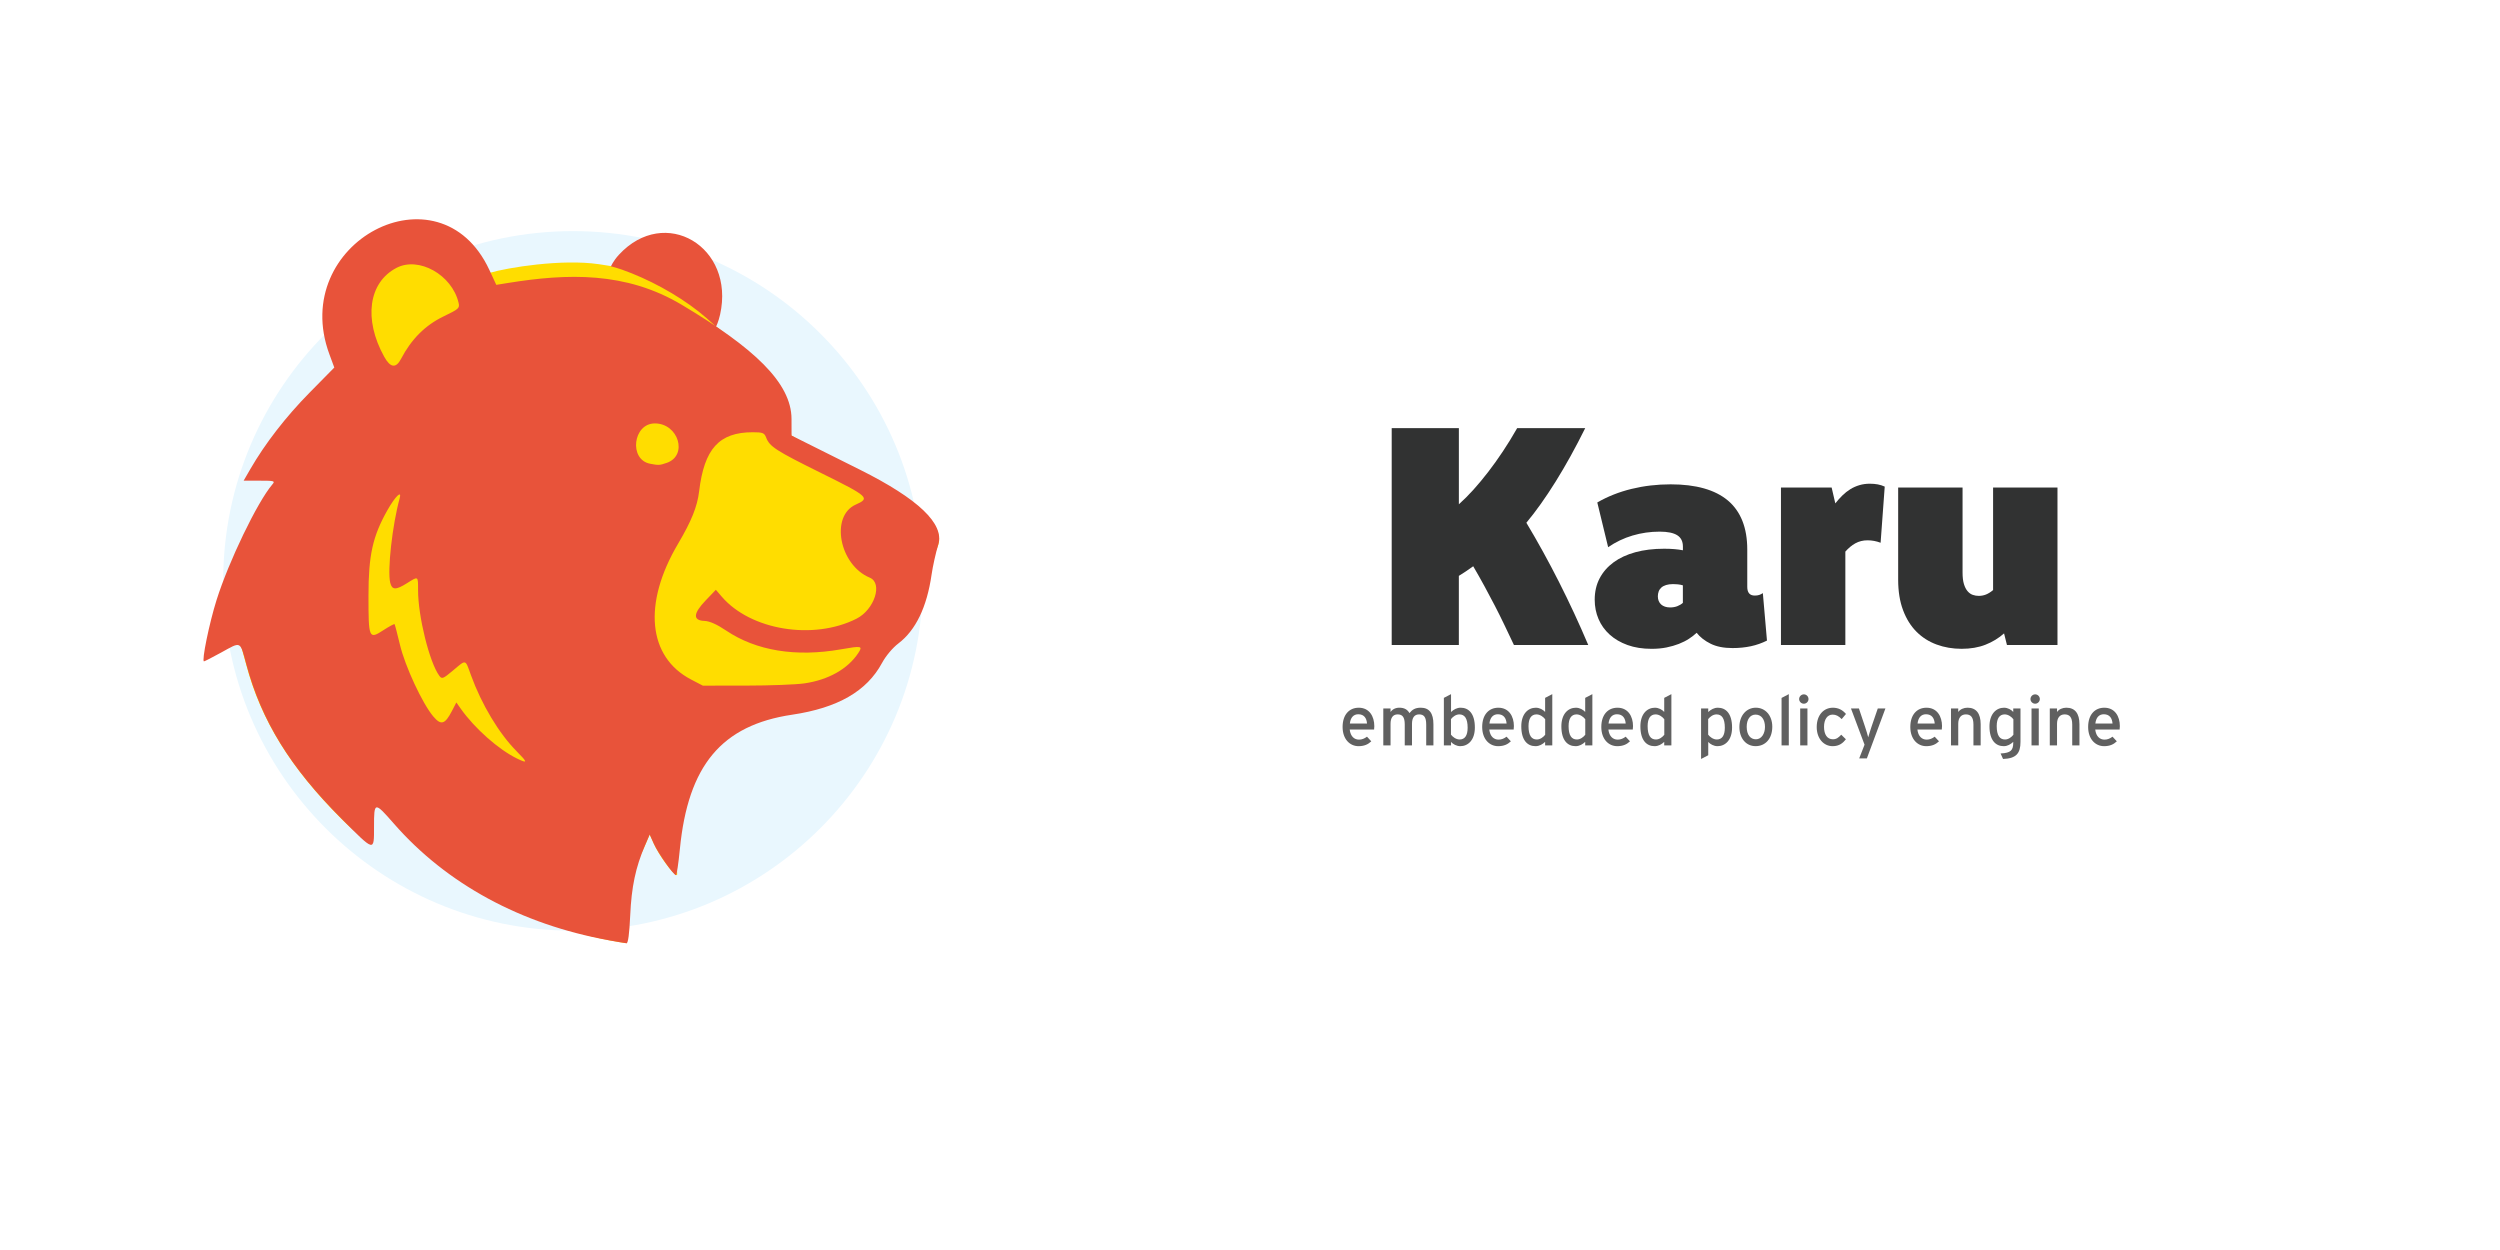
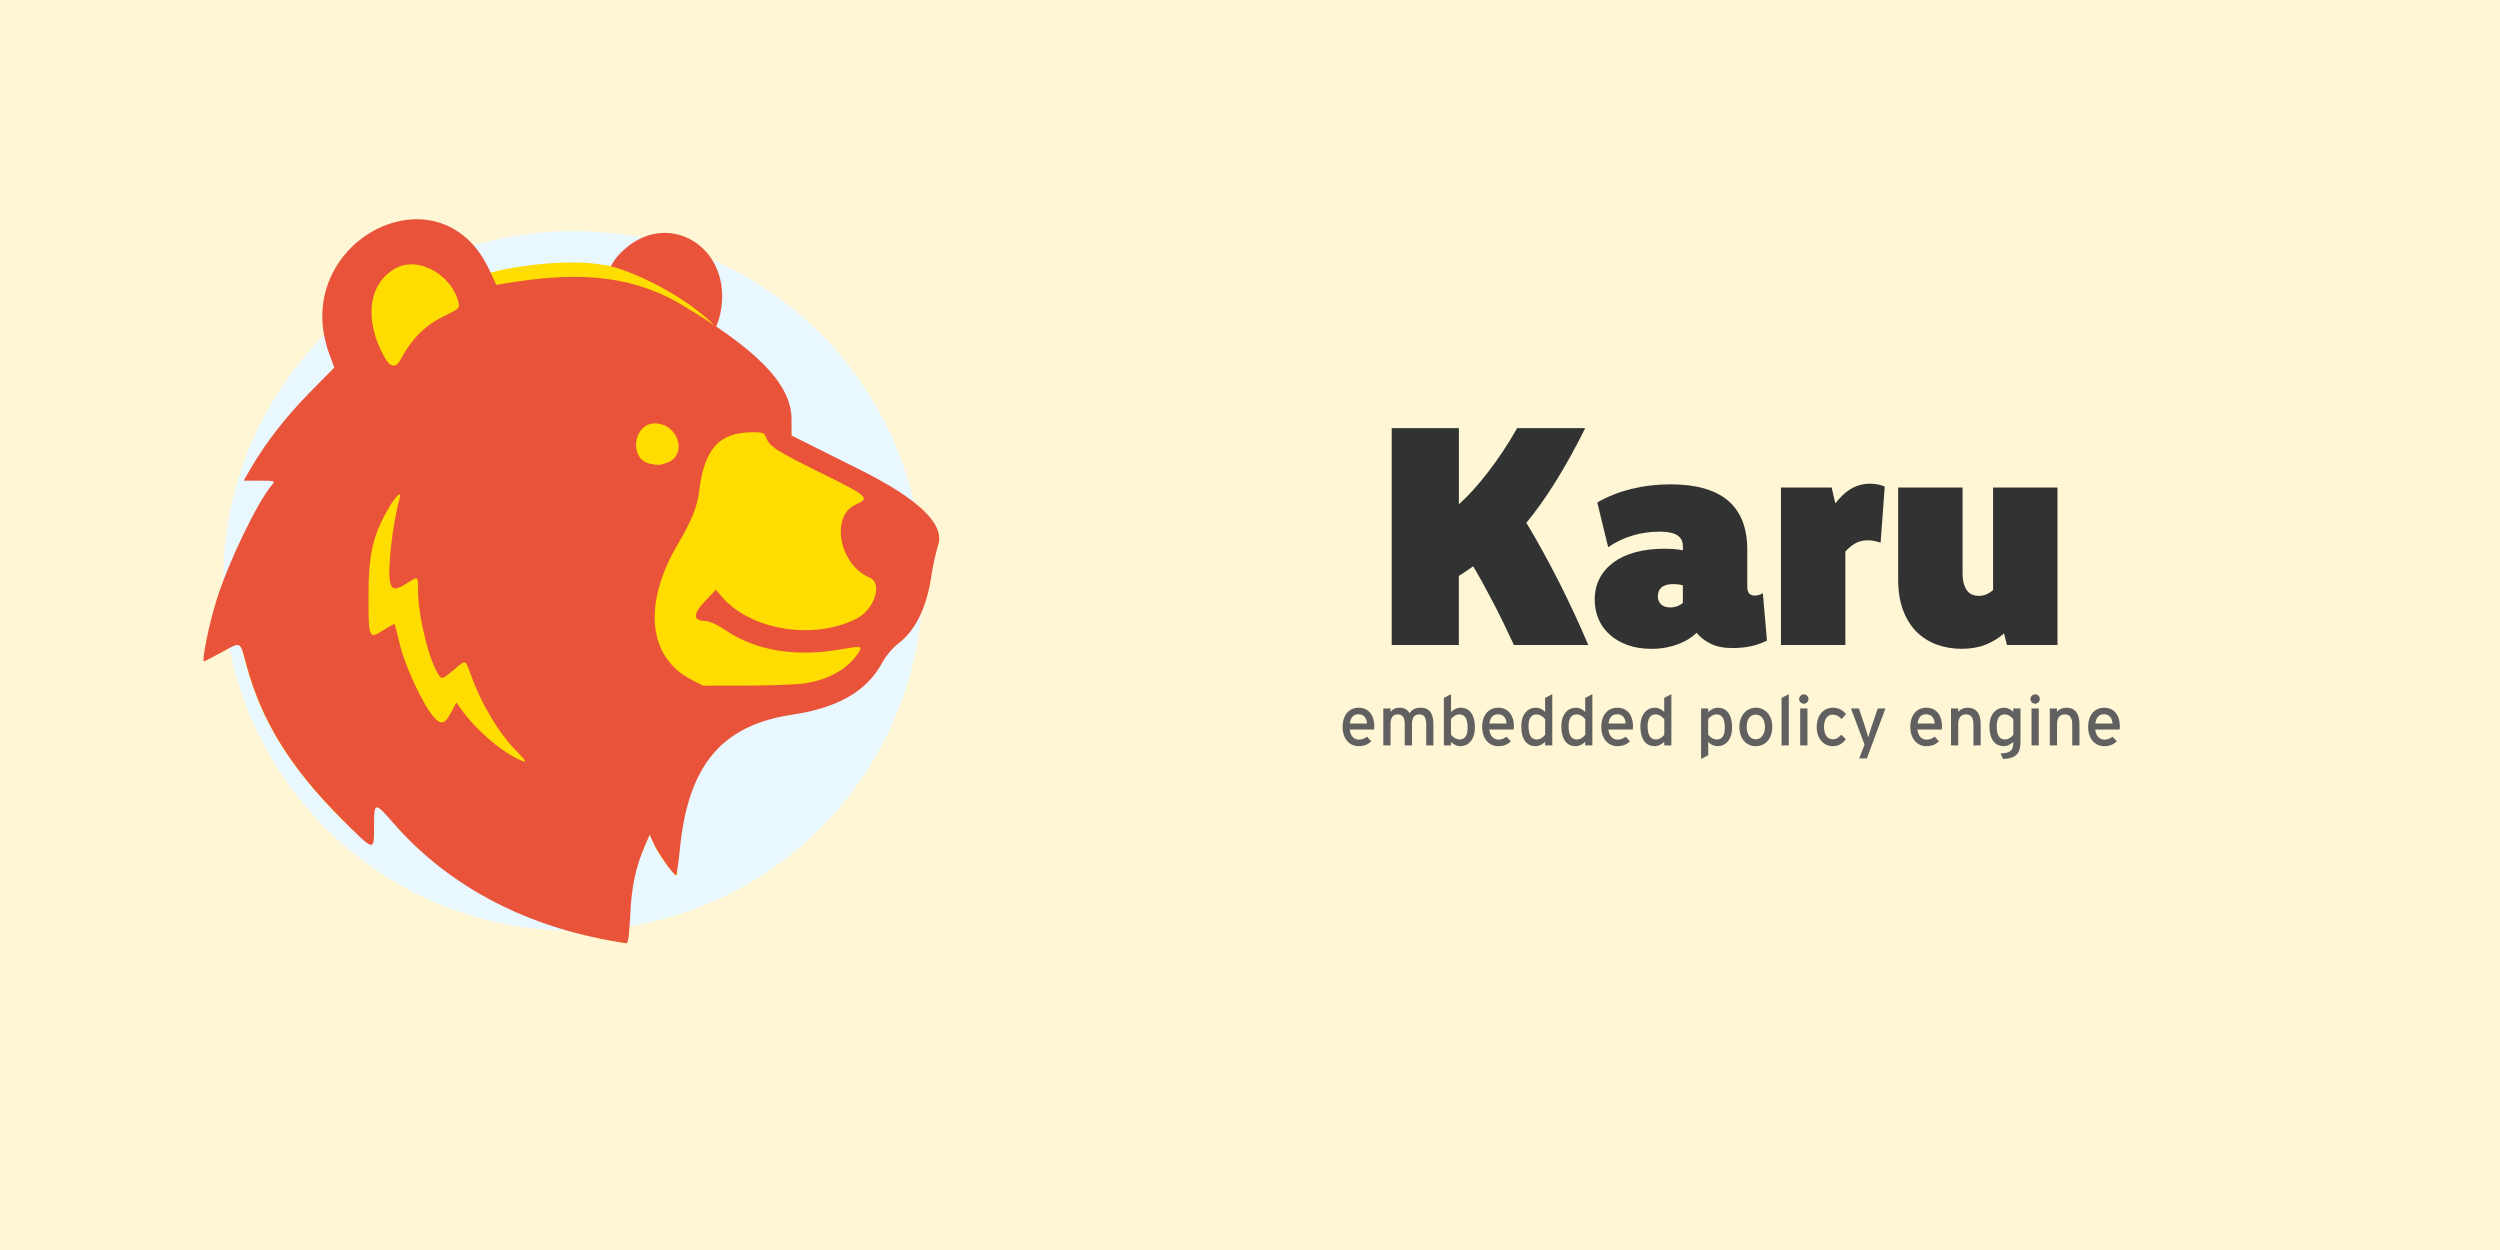
<svg xmlns="http://www.w3.org/2000/svg" id="svg1" version="1.1" viewBox="0 0 1280 640">
-   <defs>
-     <style>
+   <defs id="defs1">
+     <style id="style1">
      .st0 {
        fill: #fd0;
      }

      .st1 {
        fill: #606060;
      }

      .st2 {
        fill: #313232;
      }

      .st3 {
        fill: #e8533a;
      }

      .st4 {
        fill: #e9f7fe;
      }
    </style>
  </defs>
+   <rect style="fill:#fff6d5" id="rect26" width="1332.295" height="675.074" x="-26.78" y="-18.969" />
  <g id="layer1">
    <g id="g2">
      <circle id="circle1" class="st4" cx="293.37" cy="297.42" r="179.09" />
      <path id="path1" class="st0" d="M316.73,482.28c-47.8-7.81-83.63-33.7-111.43-65.47-10.27-11.74-18.65-17.22-18.85-2.59-.15,10.73,5.06,21.76-11.85,4.81-26.15-26.22-41.24-50.79-48.69-79.29-1.38-5.26-2.67-9.77-2.88-10.04-.21-.27-1.44-1.09-6.44,1.57-10.81,5.76-11.11,5.01-9.25-5.48,4.44-25.13,24.76-47.16,31.75-73.35l1.75-6.56-5.99-1.02c-4.37.25-6.72-1.14-6.72-1.69,0-3.89,24.02-24.38,32.93-38.83l12.43-15.43-.49-7.85c-3.46-55.97,38.55-91.8,68.62-46.07,3.2,4.87,7.87,5.08,9.04,4.73,9.15-2.73,37.04-7.25,56.03-4.44,37.49,5.53,39.48,10.73,59.91,31.91,18.28,13.35,34.59,35.8,37.28,49.27l1.31,6.56,30.46,17.35c8.1,4.61,49.6,22.43,44.83,38.33-1.24,4.12-4.81,9.82-5.22,12.93-2.5,18.7-13.17,30.93-21.3,33.51-1.15.37-2.21,4.77-3.61,7.69-6.7,13.94-22.71,27.62-42.07,30.68-18.57,2.94-20.88,5.76-27.58,9.3-17.85,9.42-34.29,26.72-35.31,54.91-.23,6.25,1.91,20.38,1.19,20.38-1.7,0-9.08-9.99-11.69-15.84l-2.23-4.98-2.42,5.61c-4.32,10.03-9.58,17.64-10.27,31.88-.45,9.07,1.65,18.24.83,18.14-.69-.08-2.52-.36-4.07-.61h0Z" />
      <path id="path2" class="st3" d="M311.53,481.38c-44.8-8.13-82.86-28.8-109.83-59.64-9.99-11.42-10.2-11.39-10.2,1.57s.41,12.97-16.83-4.3c-25.92-25.97-40.58-49.67-48.39-78.26-3.52-12.91-2.54-12.41-13.06-6.64-4.52,2.48-8.47,4.51-8.78,4.51-1.3,0,2.71-19.58,6.43-31.38,6.23-19.79,20.88-50.16,28.53-59.16,1.58-1.85,1.18-1.97-6.49-1.97h-8.17l3.42-5.92c7.52-13.03,18.24-26.87,30.31-39.12l12.69-12.89-2.53-6.85c-21.09-57.19,56.36-98.02,81.9-43.17l3.57,7.68,6.05-.97c30.31-4.87,60.21-5.94,88.92,11.19,36.78,21.95,56.15,39.83,56.19,58.48l.02,8.46,34.97,17.47q44.96,22.46,40.15,38.32c-1.27,4.18-2.81,11.11-3.43,15.4-2.38,16.59-8.12,28.52-16.98,35.24-2.96,2.25-6.46,6.41-8.39,10-7.8,14.47-22.63,23.01-46.03,26.5-36.09,5.37-53.28,25.93-57.47,68.75-.72,7.37-1.62,13.4-2.01,13.4-1.23,0-9.22-11.35-11.37-16.16l-2.08-4.65-2.39,5.57c-4.82,11.23-6.92,21.17-7.58,35.83-.43,9.46-1.08,14.35-1.9,14.28-.69-.06-4.86-.76-9.27-1.56h0ZM264.54,384.66c-8.96-8.96-17.97-23.96-23.41-38.97-3.03-8.37-2.29-8.17-9.2-2.39-5.16,4.32-5.67,4.51-7.03,2.66-5.02-6.86-10.84-30.32-10.85-43.71,0-7.49.2-7.35-5.64-3.67-5.69,3.59-7.67,3.56-8.6-.15-1.56-6.2,1.07-29.73,4.82-43.29,1.22-4.39-2.24-1.04-6.26,6.06-7.56,13.37-9.71,23.06-9.71,43.81,0,21.96.22,22.47,7.66,17.63,2.96-1.92,5.53-3.3,5.71-3.06.18.24,1.42,5.01,2.76,10.59,2.63,11.03,11.52,30.11,17.07,36.67,3.96,4.67,5.95,4.09,9.53-2.82l2.26-4.36,2.32,3.28c7.11,10.04,19.32,20.84,28.77,25.44,5.55,2.71,5.51,2.02-.23-3.72h0ZM411.86,349.89c12.24-1.77,22.19-7.37,27.57-15.52,2.41-3.66,1.79-3.79-8.84-1.92-23.1,4.07-43.42.75-58.8-9.6-4.71-3.17-8.46-4.84-11.07-4.94-6.07-.22-5.87-3.76.58-10.49l5.22-5.45,3.02,3.52c14.75,17.19,46.85,22.44,68.96,11.3,9.21-4.64,13.62-18.21,6.82-21.03-15.59-6.46-20.37-31.58-7.13-37.43,7.44-3.29,6.54-4.11-17.68-16.09-23.26-11.51-26.49-13.59-28.25-18.22-.9-2.38-1.74-2.71-6.85-2.71-17.21,0-24.85,8.42-27.46,30.26-.93,7.81-3.9,15.18-10.81,26.88-18.07,30.59-15.45,57.89,6.66,69.44l6.05,3.16,22.15-.02c12.18-.01,25.62-.52,29.85-1.14h0ZM341.4,236.98c10.94-3.81,5.98-20.19-6.12-20.19-11.2,0-13.4,18.52-2.44,20.64,4.37.85,4.91.82,8.56-.46h0ZM205.32,183.76c5.29-10.13,12.44-17.27,21.8-21.77,7.89-3.79,8.33-4.21,7.65-7.05-3.4-14.25-20.37-23.75-31.77-17.79-14.34,7.49-16.94,26.3-6.28,45.51q4.73,8.53,8.6,1.1ZM361.93,163.02c-10.7-9.36-24.78-17.56-38.48-23.08-7.67-3.09-10.66-3.51-10.66-3.51,0,0,1.1-2.74,4.08-5.98,23.52-25.52,59.6-4.18,51.81,30.65-.86,3.82-2.07,6.17-2.07,6.17,0,0-1.97-1.86-4.68-4.24h0Z" />
    </g>
  </g>
-   <g>
-     <path class="st2" d="M712.56,219.22h34.38v38.98c2.51-2.24,5.01-4.75,7.52-7.54,2.51-2.79,5.01-5.81,7.52-9.06,2.51-3.25,5-6.74,7.48-10.47,2.48-3.72,4.92-7.7,7.32-11.91h34.84c-4.95,10-9.99,19.1-15.1,27.3-5.11,8.2-10.12,15.25-15.02,21.13,5.84,9.74,11.43,19.9,16.78,30.47,5.35,10.57,10.31,21.28,14.9,32.11h-38.05c-1.67-3.54-3.31-6.98-4.9-10.31-1.59-3.33-3.24-6.64-4.94-9.92-1.7-3.28-3.45-6.57-5.25-9.88-1.8-3.31-3.72-6.71-5.76-10.2-1.3.94-2.56,1.81-3.75,2.62-1.2.81-2.4,1.58-3.6,2.3v35.39h-34.38v-111.02Z" />
-     <path class="st2" d="M817.8,257.27c5.31-3.07,11.16-5.39,17.54-6.95,6.38-1.56,13.06-2.34,20.04-2.34,6.46,0,12.13.69,17.03,2.07,4.89,1.38,8.98,3.45,12.27,6.21,3.28,2.76,5.75,6.24,7.42,10.43,1.67,4.19,2.5,9.1,2.5,14.73v19.06c0,2.97,1.28,4.45,3.83,4.45.88,0,1.64-.1,2.27-.31.62-.21,1.25-.52,1.88-.94l2.11,24.3c-2.61,1.3-5.35,2.27-8.24,2.89s-6.03.94-9.41.94c-4.48,0-8.22-.74-11.21-2.23-3-1.48-5.38-3.35-7.15-5.59-1.09,1.04-2.4,2.06-3.91,3.05-1.51.99-3.23,1.86-5.16,2.62-1.93.75-4.05,1.37-6.37,1.84-2.32.47-4.86.7-7.62.7-4.64,0-8.75-.65-12.34-1.95-3.59-1.3-6.64-3.09-9.14-5.35s-4.4-4.92-5.7-7.97c-1.3-3.05-1.95-6.34-1.95-9.88,0-4.06.83-7.7,2.5-10.9,1.67-3.2,4.04-5.94,7.11-8.2,3.07-2.27,6.8-4,11.17-5.2,4.38-1.2,9.3-1.8,14.77-1.8,1.93,0,3.67.07,5.23.2,1.56.13,3.02.33,4.38.59v-1.88c0-1.3-.23-2.43-.7-3.4-.47-.96-1.19-1.76-2.15-2.38-.96-.62-2.2-1.09-3.71-1.41-1.51-.31-3.28-.47-5.31-.47-4.79,0-9.43.66-13.91,1.99-4.48,1.33-8.65,3.32-12.5,5.98l-5.55-22.89ZM861.63,299.69c-.89-.26-1.76-.43-2.62-.51s-1.65-.12-2.38-.12c-1.41,0-2.61.16-3.59.47-.99.31-1.8.74-2.42,1.29s-1.08,1.21-1.37,1.99c-.29.78-.43,1.62-.43,2.5s.14,1.68.43,2.38c.29.7.7,1.3,1.25,1.8.55.5,1.21.87,1.99,1.13.78.26,1.64.39,2.58.39,1.35,0,2.58-.21,3.67-.62,1.09-.42,2.06-.99,2.89-1.72v-8.98Z" />
-     <path class="st2" d="M911.86,249.61h25.94l1.88,8.12c1.14-1.46,2.36-2.81,3.63-4.06,1.28-1.25,2.63-2.32,4.06-3.2,1.43-.88,2.98-1.57,4.65-2.07,1.67-.49,3.44-.74,5.31-.74,1.51,0,2.88.12,4.1.35,1.22.23,2.41.61,3.55,1.13l-2.11,28.75c-1.09-.42-2.2-.73-3.32-.94-1.12-.21-2.25-.31-3.4-.31s-2.24.13-3.28.39c-1.04.26-2.03.65-2.97,1.17-.94.52-1.82,1.13-2.66,1.84-.83.7-1.64,1.5-2.42,2.38v47.81h-32.97v-80.62Z" />
-     <path class="st2" d="M1053.42,330.24h-25.86l-1.48-5.94c-2.76,2.45-5.93,4.38-9.49,5.78-3.57,1.41-7.64,2.11-12.23,2.11s-8.86-.73-12.81-2.19c-3.96-1.46-7.4-3.64-10.31-6.56-2.92-2.92-5.21-6.6-6.88-11.05-1.67-4.45-2.5-9.65-2.5-15.59v-47.19h32.97v43.52c0,2.4.23,4.36.7,5.9.47,1.54,1.09,2.76,1.88,3.67.78.91,1.67,1.54,2.66,1.88.99.34,2,.51,3.05.51,1.3,0,2.54-.23,3.71-.7s2.38-1.22,3.63-2.27v-52.5h32.97v80.62Z" />
+   <g id="g6">
+     <path class="st2" d="M712.56,219.22h34.38v38.98c2.51-2.24,5.01-4.75,7.52-7.54,2.51-2.79,5.01-5.81,7.52-9.06,2.51-3.25,5-6.74,7.48-10.47,2.48-3.72,4.92-7.7,7.32-11.91h34.84c-4.95,10-9.99,19.1-15.1,27.3-5.11,8.2-10.12,15.25-15.02,21.13,5.84,9.74,11.43,19.9,16.78,30.47,5.35,10.57,10.31,21.28,14.9,32.11h-38.05c-1.67-3.54-3.31-6.98-4.9-10.31-1.59-3.33-3.24-6.64-4.94-9.92-1.7-3.28-3.45-6.57-5.25-9.88-1.8-3.31-3.72-6.71-5.76-10.2-1.3.94-2.56,1.81-3.75,2.62-1.2.81-2.4,1.58-3.6,2.3v35.39h-34.38v-111.02Z" id="path3" />
+     <path class="st2" d="M817.8,257.27c5.31-3.07,11.16-5.39,17.54-6.95,6.38-1.56,13.06-2.34,20.04-2.34,6.46,0,12.13.69,17.03,2.07,4.89,1.38,8.98,3.45,12.27,6.21,3.28,2.76,5.75,6.24,7.42,10.43,1.67,4.19,2.5,9.1,2.5,14.73v19.06c0,2.97,1.28,4.45,3.83,4.45.88,0,1.64-.1,2.27-.31.62-.21,1.25-.52,1.88-.94l2.11,24.3c-2.61,1.3-5.35,2.27-8.24,2.89s-6.03.94-9.41.94c-4.48,0-8.22-.74-11.21-2.23-3-1.48-5.38-3.35-7.15-5.59-1.09,1.04-2.4,2.06-3.91,3.05-1.51.99-3.23,1.86-5.16,2.62-1.93.75-4.05,1.37-6.37,1.84-2.32.47-4.86.7-7.62.7-4.64,0-8.75-.65-12.34-1.95-3.59-1.3-6.64-3.09-9.14-5.35s-4.4-4.92-5.7-7.97c-1.3-3.05-1.95-6.34-1.95-9.88,0-4.06.83-7.7,2.5-10.9,1.67-3.2,4.04-5.94,7.11-8.2,3.07-2.27,6.8-4,11.17-5.2,4.38-1.2,9.3-1.8,14.77-1.8,1.93,0,3.67.07,5.23.2,1.56.13,3.02.33,4.38.59v-1.88c0-1.3-.23-2.43-.7-3.4-.47-.96-1.19-1.76-2.15-2.38-.96-.62-2.2-1.09-3.71-1.41-1.51-.31-3.28-.47-5.31-.47-4.79,0-9.43.66-13.91,1.99-4.48,1.33-8.65,3.32-12.5,5.98l-5.55-22.89ZM861.63,299.69c-.89-.26-1.76-.43-2.62-.51s-1.65-.12-2.38-.12c-1.41,0-2.61.16-3.59.47-.99.31-1.8.74-2.42,1.29s-1.08,1.21-1.37,1.99c-.29.78-.43,1.62-.43,2.5s.14,1.68.43,2.38c.29.7.7,1.3,1.25,1.8.55.5,1.21.87,1.99,1.13.78.26,1.64.39,2.58.39,1.35,0,2.58-.21,3.67-.62,1.09-.42,2.06-.99,2.89-1.72v-8.98Z" id="path4" />
+     <path class="st2" d="M911.86,249.61h25.94l1.88,8.12c1.14-1.46,2.36-2.81,3.63-4.06,1.28-1.25,2.63-2.32,4.06-3.2,1.43-.88,2.98-1.57,4.65-2.07,1.67-.49,3.44-.74,5.31-.74,1.51,0,2.88.12,4.1.35,1.22.23,2.41.61,3.55,1.13l-2.11,28.75c-1.09-.42-2.2-.73-3.32-.94-1.12-.21-2.25-.31-3.4-.31s-2.24.13-3.28.39c-1.04.26-2.03.65-2.97,1.17-.94.52-1.82,1.13-2.66,1.84-.83.7-1.64,1.5-2.42,2.38v47.81h-32.97v-80.62Z" id="path5" />
+     <path class="st2" d="M1053.42,330.24h-25.86l-1.48-5.94c-2.76,2.45-5.93,4.38-9.49,5.78-3.57,1.41-7.64,2.11-12.23,2.11s-8.86-.73-12.81-2.19c-3.96-1.46-7.4-3.64-10.31-6.56-2.92-2.92-5.21-6.6-6.88-11.05-1.67-4.45-2.5-9.65-2.5-15.59v-47.19h32.97v43.52c0,2.4.23,4.36.7,5.9.47,1.54,1.09,2.76,1.88,3.67.78.91,1.67,1.54,2.66,1.88.99.34,2,.51,3.05.51,1.3,0,2.54-.23,3.71-.7s2.38-1.22,3.63-2.27v-52.5h32.97v80.62Z" id="path6" />
  </g>
-   <g>
-     <path class="st1" d="M703.65,371.82c0,.68-.07,1.3-.11,1.69h-12.49c.4,3.64,2.45,5.18,4.75,5.18,1.58,0,2.84-.58,4.1-1.51l2.2,2.38c-1.66,1.58-3.64,2.48-6.52,2.48-4.43,0-8.17-3.56-8.17-9.83s3.38-9.86,8.28-9.86c5.36,0,7.96,4.36,7.96,9.47ZM699.91,370.45c-.18-2.59-1.4-4.75-4.46-4.75-2.48,0-4,1.73-4.32,4.75h8.78Z" />
-     <path class="st1" d="M733.93,381.64h-3.71v-10.69c0-3.82-1.19-5.18-3.64-5.18s-3.64,1.76-3.64,4.82v11.05h-3.71v-10.69c0-3.82-1.19-5.18-3.63-5.18s-3.64,1.76-3.64,4.82v11.05h-3.71v-18.9h3.71v1.8c.94-1.37,2.56-2.2,4.5-2.2,2.56,0,4.18.97,5.18,2.77,1.37-1.69,2.84-2.77,5.79-2.77,4.39,0,6.48,2.88,6.48,8.46v10.83Z" />
-     <path class="st1" d="M755.13,372.5c0,6.48-3.53,9.54-7.45,9.54-1.91,0-3.71-1.01-4.75-2.16v1.76h-3.67v-24.33l3.67-1.91v9.14c1.37-1.26,2.95-2.2,4.93-2.2,4.07,0,7.27,2.95,7.27,10.15ZM751.43,372.61c0-4.75-1.51-6.84-4.25-6.84-1.76,0-3.31,1.19-4.28,2.41v7.96c.83,1.12,2.56,2.48,4.43,2.48,2.66,0,4.1-2.02,4.1-6.01Z" />
-     <path class="st1" d="M775.11,371.82c0,.68-.07,1.3-.11,1.69h-12.49c.4,3.64,2.45,5.18,4.75,5.18,1.58,0,2.84-.58,4.1-1.51l2.2,2.38c-1.66,1.58-3.63,2.48-6.51,2.48-4.43,0-8.17-3.56-8.17-9.83s3.38-9.86,8.28-9.86c5.36,0,7.96,4.36,7.96,9.47ZM771.37,370.45c-.18-2.59-1.4-4.75-4.46-4.75-2.48,0-4,1.73-4.32,4.75h8.78Z" />
-     <path class="st1" d="M794.77,381.64h-3.67v-1.8c-1.37,1.26-2.95,2.2-4.93,2.2-4.07,0-7.27-2.95-7.27-10.15,0-6.48,3.53-9.54,7.45-9.54,1.91,0,3.71,1.01,4.75,2.16v-7.2l3.67-1.91v26.24ZM791.13,376.21v-7.96c-.83-1.12-2.56-2.48-4.43-2.48-2.66,0-4.1,2.02-4.1,6.01,0,4.75,1.51,6.84,4.25,6.84,1.76,0,3.31-1.19,4.28-2.41Z" />
-     <path class="st1" d="M815.29,381.64h-3.67v-1.8c-1.37,1.26-2.95,2.2-4.93,2.2-4.07,0-7.27-2.95-7.27-10.15,0-6.48,3.53-9.54,7.45-9.54,1.91,0,3.71,1.01,4.75,2.16v-7.2l3.67-1.91v26.24ZM811.65,376.21v-7.96c-.83-1.12-2.56-2.48-4.43-2.48-2.66,0-4.1,2.02-4.1,6.01,0,4.75,1.51,6.84,4.25,6.84,1.76,0,3.31-1.19,4.28-2.41Z" />
-     <path class="st1" d="M836.1,371.82c0,.68-.07,1.3-.11,1.69h-12.49c.4,3.64,2.45,5.18,4.75,5.18,1.58,0,2.84-.58,4.1-1.51l2.2,2.38c-1.66,1.58-3.63,2.48-6.51,2.48-4.43,0-8.17-3.56-8.17-9.83s3.38-9.86,8.28-9.86c5.36,0,7.96,4.36,7.96,9.47ZM832.35,370.45c-.18-2.59-1.4-4.75-4.46-4.75-2.48,0-4,1.73-4.32,4.75h8.78Z" />
-     <path class="st1" d="M855.75,381.64h-3.67v-1.8c-1.37,1.26-2.95,2.2-4.93,2.2-4.07,0-7.27-2.95-7.27-10.15,0-6.48,3.53-9.54,7.45-9.54,1.91,0,3.71,1.01,4.75,2.16v-7.2l3.67-1.91v26.24ZM852.12,376.21v-7.96c-.83-1.12-2.56-2.48-4.43-2.48-2.66,0-4.1,2.02-4.1,6.01,0,4.75,1.51,6.84,4.25,6.84,1.76,0,3.31-1.19,4.28-2.41Z" />
-     <path class="st1" d="M886.82,372.5c0,6.48-3.53,9.54-7.45,9.54-1.91,0-3.71-1.01-4.75-2.16v6.8l-3.67,1.91v-25.84h3.67v1.8c1.37-1.26,2.95-2.2,4.93-2.2,4.07,0,7.27,2.95,7.27,10.15ZM883.11,372.61c0-4.75-1.51-6.84-4.25-6.84-1.76,0-3.31,1.19-4.28,2.41v7.96c.83,1.12,2.56,2.48,4.43,2.48,2.66,0,4.1-2.02,4.1-6.01Z" />
-     <path class="st1" d="M907.41,372.1c0,6.26-3.67,9.93-8.53,9.93s-8.31-3.92-8.31-9.83,3.67-9.86,8.42-9.86,8.42,3.85,8.42,9.75ZM903.67,372.21c0-3.85-1.84-6.33-4.82-6.33-2.81,0-4.54,2.48-4.54,6.23,0,4.14,1.91,6.41,4.72,6.41s4.64-2.84,4.64-6.3Z" />
-     <path class="st1" d="M915.87,381.64h-3.71v-24.3l3.71-1.94v26.24Z" />
-     <path class="st1" d="M925.95,357.92c0,1.3-1.08,2.38-2.38,2.38s-2.41-1.08-2.41-2.38,1.08-2.41,2.41-2.41,2.38,1.08,2.38,2.41ZM925.41,381.64h-3.71v-18.9h3.71v18.9Z" />
-     <path class="st1" d="M945.14,365.55l-2.2,2.63c-1.55-1.58-2.92-2.3-4.61-2.3-2.7,0-4.43,2.41-4.43,6.26s1.58,6.37,4.54,6.37c1.76,0,2.81-.79,4.28-2.34l2.38,2.34c-1.48,1.87-3.35,3.53-6.77,3.53-4.61,0-8.17-3.89-8.17-9.79,0-6.26,3.67-9.9,8.28-9.9,2.77,0,4.93,1.12,6.7,3.2Z" />
-     <path class="st1" d="M965.33,362.75l-9.5,25.56h-3.92l2.74-7.02-6.95-18.54h4.07l3.1,9.25c.54,1.66,1.44,4.46,1.66,5.51.32-1.12,1.12-3.82,1.69-5.44l3.2-9.32h3.92Z" />
-     <path class="st1" d="M994.31,371.82c0,.68-.07,1.3-.11,1.69h-12.49c.4,3.64,2.45,5.18,4.75,5.18,1.58,0,2.84-.58,4.1-1.51l2.2,2.38c-1.66,1.58-3.63,2.48-6.51,2.48-4.43,0-8.17-3.56-8.17-9.83s3.38-9.86,8.28-9.86c5.36,0,7.96,4.36,7.96,9.47ZM990.57,370.45c-.18-2.59-1.4-4.75-4.46-4.75-2.48,0-4,1.73-4.32,4.75h8.78Z" />
-     <path class="st1" d="M1014.11,381.64h-3.71v-10.69c0-3.82-1.44-5.18-3.89-5.18s-3.89,1.76-3.89,4.82v11.05h-3.71v-18.9h3.71v1.8c.94-1.37,2.81-2.2,4.75-2.2,4.39,0,6.73,2.88,6.73,8.46v10.83Z" />
-     <path class="st1" d="M1034.49,379.84c0,5.76-2.09,8.53-8.93,8.75l-1.26-2.81c5.33-.25,6.48-1.69,6.48-5.62v-.32c-1.37,1.26-2.92,2.2-4.9,2.2-4.03,0-7.27-2.95-7.27-10.15,0-6.48,3.56-9.54,7.45-9.54,1.91,0,3.71,1.01,4.72,2.16v-1.76h3.71v17.1ZM1030.85,376.21v-7.96c-.83-1.12-2.56-2.48-4.43-2.48-2.66,0-4.1,2.02-4.1,6.01,0,4.75,1.51,6.84,4.25,6.84,1.76,0,3.31-1.19,4.28-2.41Z" />
-     <path class="st1" d="M1044.39,357.92c0,1.3-1.08,2.38-2.38,2.38s-2.41-1.08-2.41-2.38,1.08-2.41,2.41-2.41,2.38,1.08,2.38,2.41ZM1043.85,381.64h-3.71v-18.9h3.71v18.9Z" />
-     <path class="st1" d="M1064.69,381.64h-3.71v-10.69c0-3.82-1.44-5.18-3.89-5.18s-3.89,1.76-3.89,4.82v11.05h-3.71v-18.9h3.71v1.8c.94-1.37,2.81-2.2,4.75-2.2,4.39,0,6.73,2.88,6.73,8.46v10.83Z" />
-     <path class="st1" d="M1085.36,371.82c0,.68-.07,1.3-.11,1.69h-12.49c.4,3.64,2.45,5.18,4.75,5.18,1.58,0,2.84-.58,4.1-1.51l2.2,2.38c-1.66,1.58-3.63,2.48-6.51,2.48-4.43,0-8.17-3.56-8.17-9.83s3.38-9.86,8.28-9.86c5.36,0,7.96,4.36,7.96,9.47ZM1081.61,370.45c-.18-2.59-1.4-4.75-4.46-4.75-2.48,0-4,1.73-4.32,4.75h8.78Z" />
+   <g id="g26">
+     <path class="st1" d="M703.65,371.82c0,.68-.07,1.3-.11,1.69h-12.49c.4,3.64,2.45,5.18,4.75,5.18,1.58,0,2.84-.58,4.1-1.51l2.2,2.38c-1.66,1.58-3.64,2.48-6.52,2.48-4.43,0-8.17-3.56-8.17-9.83s3.38-9.86,8.28-9.86c5.36,0,7.96,4.36,7.96,9.47ZM699.91,370.45c-.18-2.59-1.4-4.75-4.46-4.75-2.48,0-4,1.73-4.32,4.75h8.78Z" id="path7" />
+     <path class="st1" d="M733.93,381.64h-3.71v-10.69c0-3.82-1.19-5.18-3.64-5.18s-3.64,1.76-3.64,4.82v11.05h-3.71v-10.69c0-3.82-1.19-5.18-3.63-5.18s-3.64,1.76-3.64,4.82v11.05h-3.71v-18.9h3.71v1.8c.94-1.37,2.56-2.2,4.5-2.2,2.56,0,4.18.97,5.18,2.77,1.37-1.69,2.84-2.77,5.79-2.77,4.39,0,6.48,2.88,6.48,8.46v10.83Z" id="path8" />
+     <path class="st1" d="M755.13,372.5c0,6.48-3.53,9.54-7.45,9.54-1.91,0-3.71-1.01-4.75-2.16v1.76h-3.67v-24.33l3.67-1.91v9.14c1.37-1.26,2.95-2.2,4.93-2.2,4.07,0,7.27,2.95,7.27,10.15ZM751.43,372.61c0-4.75-1.51-6.84-4.25-6.84-1.76,0-3.31,1.19-4.28,2.41v7.96c.83,1.12,2.56,2.48,4.43,2.48,2.66,0,4.1-2.02,4.1-6.01Z" id="path9" />
+     <path class="st1" d="M775.11,371.82c0,.68-.07,1.3-.11,1.69h-12.49c.4,3.64,2.45,5.18,4.75,5.18,1.58,0,2.84-.58,4.1-1.51l2.2,2.38c-1.66,1.58-3.63,2.48-6.51,2.48-4.43,0-8.17-3.56-8.17-9.83s3.38-9.86,8.28-9.86c5.36,0,7.96,4.36,7.96,9.47ZM771.37,370.45c-.18-2.59-1.4-4.75-4.46-4.75-2.48,0-4,1.73-4.32,4.75h8.78Z" id="path10" />
+     <path class="st1" d="M794.77,381.64h-3.67v-1.8c-1.37,1.26-2.95,2.2-4.93,2.2-4.07,0-7.27-2.95-7.27-10.15,0-6.48,3.53-9.54,7.45-9.54,1.91,0,3.71,1.01,4.75,2.16v-7.2l3.67-1.91v26.24ZM791.13,376.21v-7.96c-.83-1.12-2.56-2.48-4.43-2.48-2.66,0-4.1,2.02-4.1,6.01,0,4.75,1.51,6.84,4.25,6.84,1.76,0,3.31-1.19,4.28-2.41Z" id="path11" />
+     <path class="st1" d="M815.29,381.64h-3.67v-1.8c-1.37,1.26-2.95,2.2-4.93,2.2-4.07,0-7.27-2.95-7.27-10.15,0-6.48,3.53-9.54,7.45-9.54,1.91,0,3.71,1.01,4.75,2.16v-7.2l3.67-1.91v26.24ZM811.65,376.21v-7.96c-.83-1.12-2.56-2.48-4.43-2.48-2.66,0-4.1,2.02-4.1,6.01,0,4.75,1.51,6.84,4.25,6.84,1.76,0,3.31-1.19,4.28-2.41Z" id="path12" />
+     <path class="st1" d="M836.1,371.82c0,.68-.07,1.3-.11,1.69h-12.49c.4,3.64,2.45,5.18,4.75,5.18,1.58,0,2.84-.58,4.1-1.51l2.2,2.38c-1.66,1.58-3.63,2.48-6.51,2.48-4.43,0-8.17-3.56-8.17-9.83s3.38-9.86,8.28-9.86c5.36,0,7.96,4.36,7.96,9.47ZM832.35,370.45c-.18-2.59-1.4-4.75-4.46-4.75-2.48,0-4,1.73-4.32,4.75h8.78Z" id="path13" />
+     <path class="st1" d="M855.75,381.64h-3.67v-1.8c-1.37,1.26-2.95,2.2-4.93,2.2-4.07,0-7.27-2.95-7.27-10.15,0-6.48,3.53-9.54,7.45-9.54,1.91,0,3.71,1.01,4.75,2.16v-7.2l3.67-1.91v26.24ZM852.12,376.21v-7.96c-.83-1.12-2.56-2.48-4.43-2.48-2.66,0-4.1,2.02-4.1,6.01,0,4.75,1.51,6.84,4.25,6.84,1.76,0,3.31-1.19,4.28-2.41Z" id="path14" />
+     <path class="st1" d="M886.82,372.5c0,6.48-3.53,9.54-7.45,9.54-1.91,0-3.71-1.01-4.75-2.16v6.8l-3.67,1.91v-25.84h3.67v1.8c1.37-1.26,2.95-2.2,4.93-2.2,4.07,0,7.27,2.95,7.27,10.15ZM883.11,372.61c0-4.75-1.51-6.84-4.25-6.84-1.76,0-3.31,1.19-4.28,2.41v7.96c.83,1.12,2.56,2.48,4.43,2.48,2.66,0,4.1-2.02,4.1-6.01Z" id="path15" />
+     <path class="st1" d="M907.41,372.1c0,6.26-3.67,9.93-8.53,9.93s-8.31-3.92-8.31-9.83,3.67-9.86,8.42-9.86,8.42,3.85,8.42,9.75ZM903.67,372.21c0-3.85-1.84-6.33-4.82-6.33-2.81,0-4.54,2.48-4.54,6.23,0,4.14,1.91,6.41,4.72,6.41s4.64-2.84,4.64-6.3Z" id="path16" />
+     <path class="st1" d="M915.87,381.64h-3.71v-24.3l3.71-1.94v26.24Z" id="path17" />
+     <path class="st1" d="M925.95,357.92c0,1.3-1.08,2.38-2.38,2.38s-2.41-1.08-2.41-2.38,1.08-2.41,2.41-2.41,2.38,1.08,2.38,2.41ZM925.41,381.64h-3.71v-18.9h3.71v18.9Z" id="path18" />
+     <path class="st1" d="M945.14,365.55l-2.2,2.63c-1.55-1.58-2.92-2.3-4.61-2.3-2.7,0-4.43,2.41-4.43,6.26s1.58,6.37,4.54,6.37c1.76,0,2.81-.79,4.28-2.34l2.38,2.34c-1.48,1.87-3.35,3.53-6.77,3.53-4.61,0-8.17-3.89-8.17-9.79,0-6.26,3.67-9.9,8.28-9.9,2.77,0,4.93,1.12,6.7,3.2Z" id="path19" />
+     <path class="st1" d="M965.33,362.75l-9.5,25.56h-3.92l2.74-7.02-6.95-18.54h4.07l3.1,9.25c.54,1.66,1.44,4.46,1.66,5.51.32-1.12,1.12-3.82,1.69-5.44l3.2-9.32h3.92Z" id="path20" />
+     <path class="st1" d="M994.31,371.82c0,.68-.07,1.3-.11,1.69h-12.49c.4,3.64,2.45,5.18,4.75,5.18,1.58,0,2.84-.58,4.1-1.51l2.2,2.38c-1.66,1.58-3.63,2.48-6.51,2.48-4.43,0-8.17-3.56-8.17-9.83s3.38-9.86,8.28-9.86c5.36,0,7.96,4.36,7.96,9.47ZM990.57,370.45c-.18-2.59-1.4-4.75-4.46-4.75-2.48,0-4,1.73-4.32,4.75h8.78Z" id="path21" />
+     <path class="st1" d="M1014.11,381.64h-3.71v-10.69c0-3.82-1.44-5.18-3.89-5.18s-3.89,1.76-3.89,4.82v11.05h-3.71v-18.9h3.71v1.8c.94-1.37,2.81-2.2,4.75-2.2,4.39,0,6.73,2.88,6.73,8.46v10.83Z" id="path22" />
+     <path class="st1" d="M1034.49,379.84c0,5.76-2.09,8.53-8.93,8.75l-1.26-2.81c5.33-.25,6.48-1.69,6.48-5.62v-.32c-1.37,1.26-2.92,2.2-4.9,2.2-4.03,0-7.27-2.95-7.27-10.15,0-6.48,3.56-9.54,7.45-9.54,1.91,0,3.71,1.01,4.72,2.16v-1.76h3.71v17.1ZM1030.85,376.21v-7.96c-.83-1.12-2.56-2.48-4.43-2.48-2.66,0-4.1,2.02-4.1,6.01,0,4.75,1.51,6.84,4.25,6.84,1.76,0,3.31-1.19,4.28-2.41Z" id="path23" />
+     <path class="st1" d="M1044.39,357.92c0,1.3-1.08,2.38-2.38,2.38s-2.41-1.08-2.41-2.38,1.08-2.41,2.41-2.41,2.38,1.08,2.38,2.41ZM1043.85,381.64h-3.71v-18.9h3.71v18.9Z" id="path24" />
+     <path class="st1" d="M1064.69,381.64h-3.71v-10.69c0-3.82-1.44-5.18-3.89-5.18s-3.89,1.76-3.89,4.82v11.05h-3.71v-18.9h3.71v1.8c.94-1.37,2.81-2.2,4.75-2.2,4.39,0,6.73,2.88,6.73,8.46v10.83Z" id="path25" />
+     <path class="st1" d="M1085.36,371.82c0,.68-.07,1.3-.11,1.69h-12.49c.4,3.64,2.45,5.18,4.75,5.18,1.58,0,2.84-.58,4.1-1.51l2.2,2.38c-1.66,1.58-3.63,2.48-6.51,2.48-4.43,0-8.17-3.56-8.17-9.83s3.38-9.86,8.28-9.86c5.36,0,7.96,4.36,7.96,9.47ZM1081.61,370.45c-.18-2.59-1.4-4.75-4.46-4.75-2.48,0-4,1.73-4.32,4.75h8.78Z" id="path26" />
  </g>
</svg>
